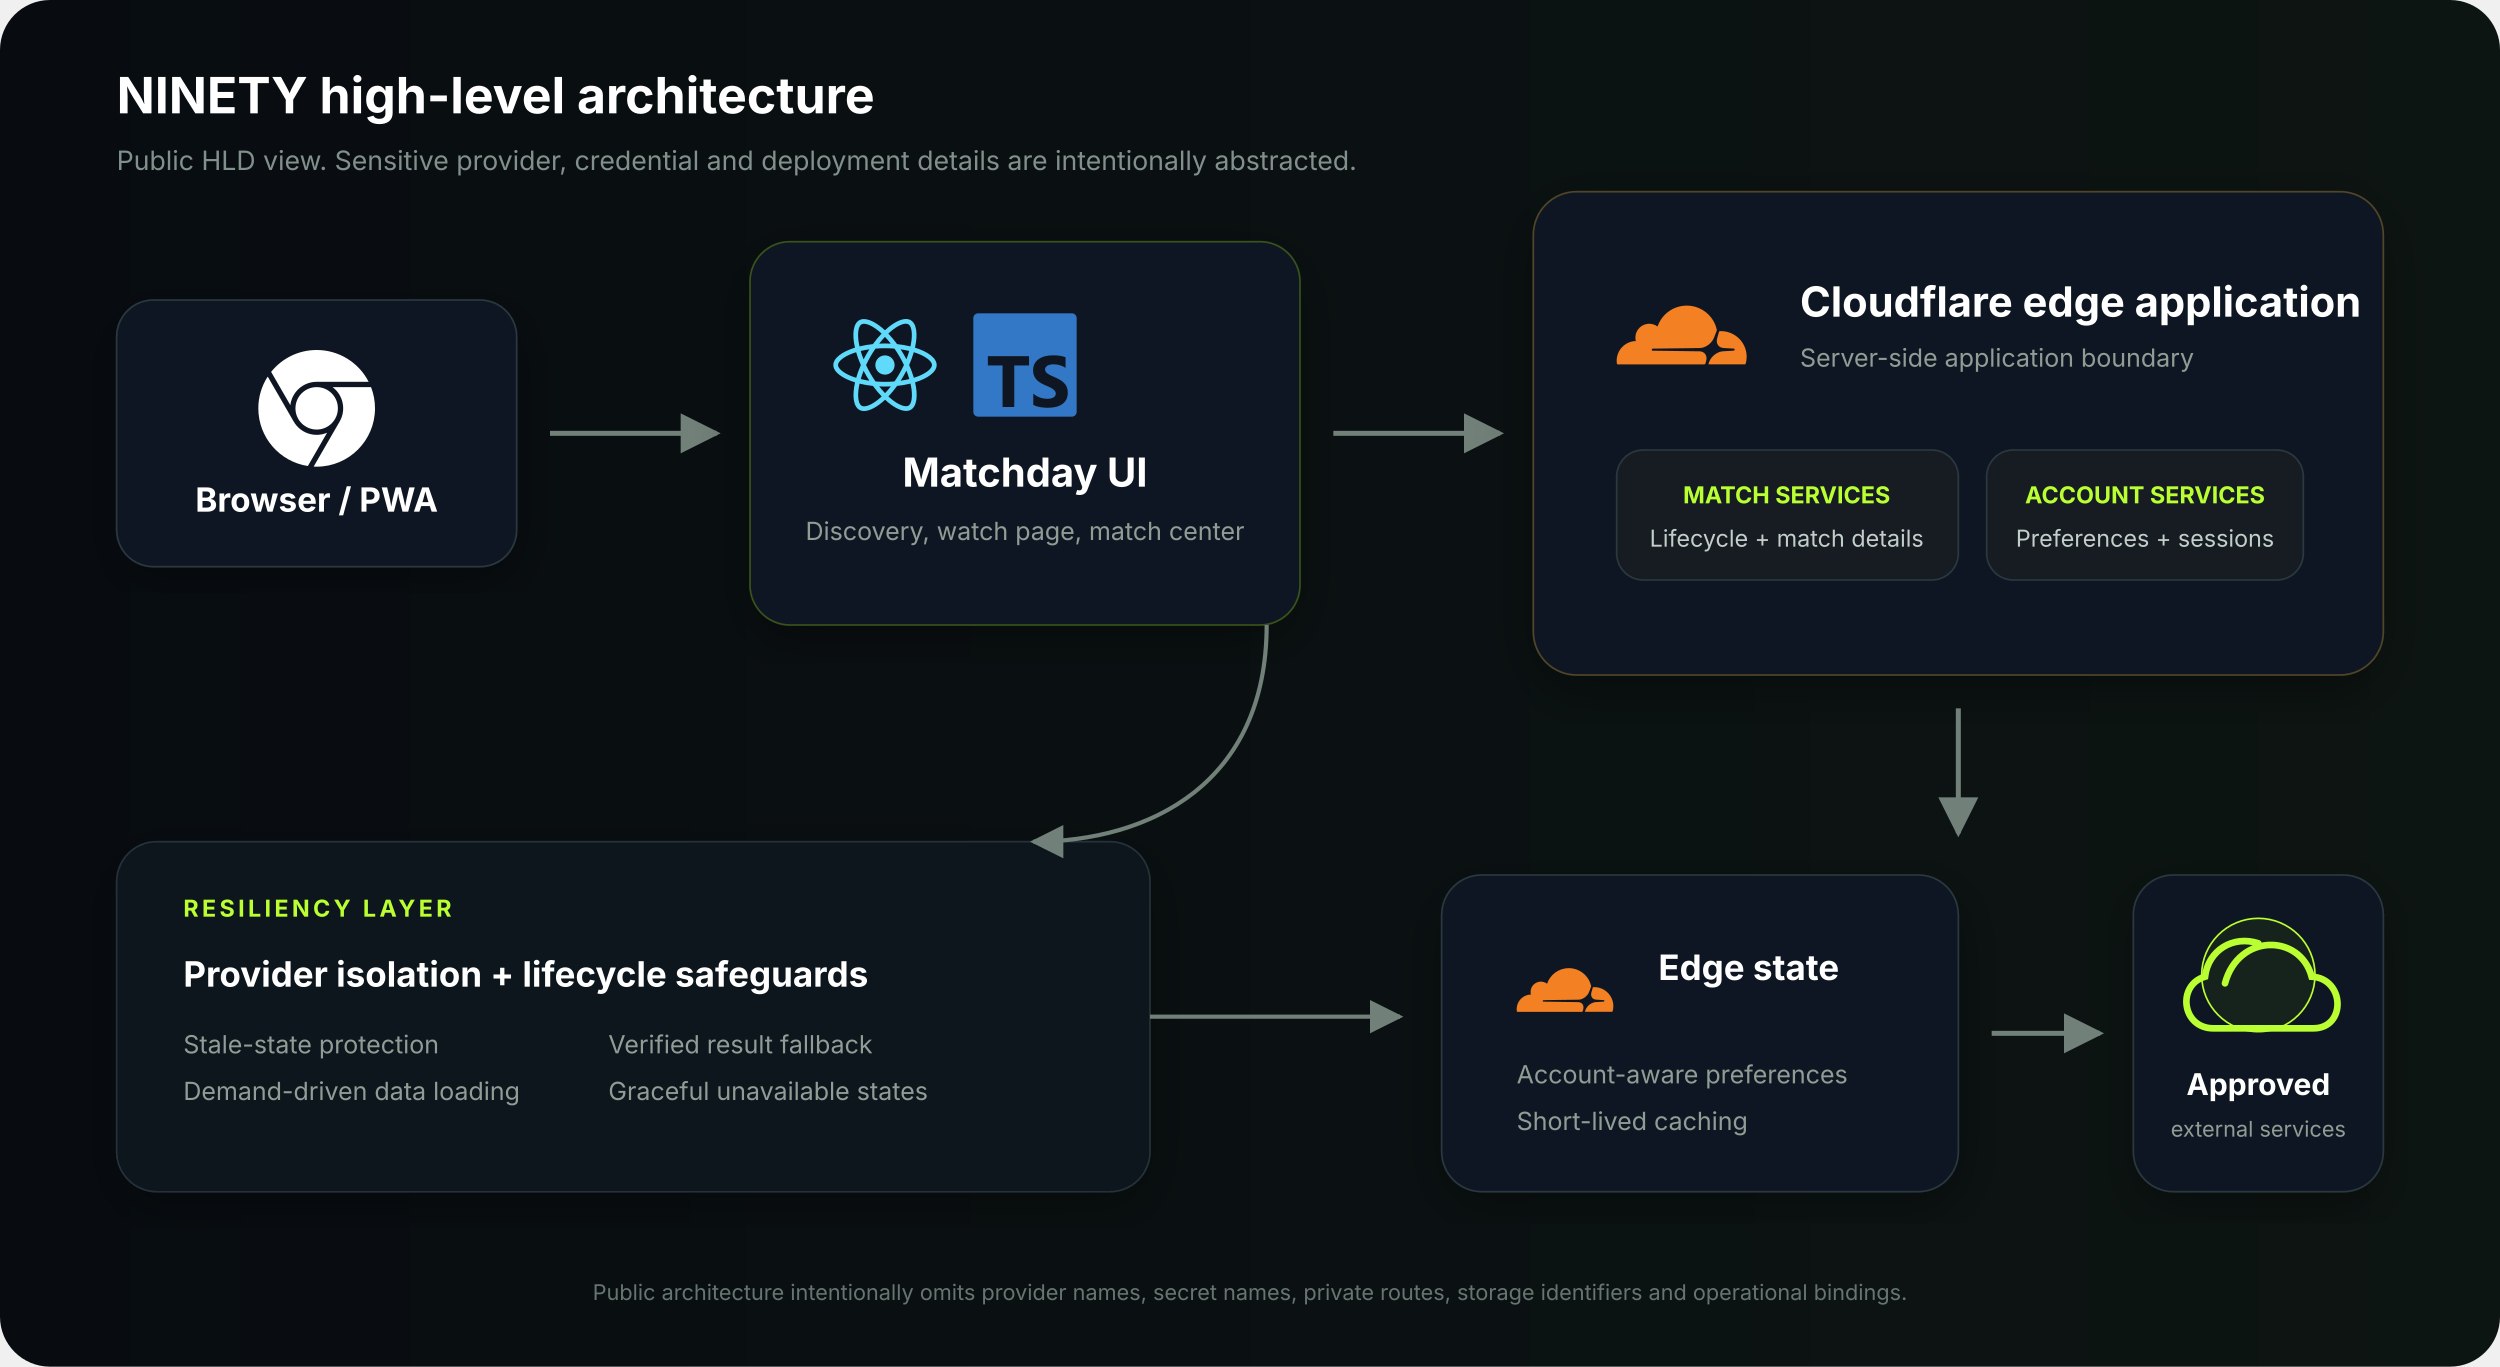
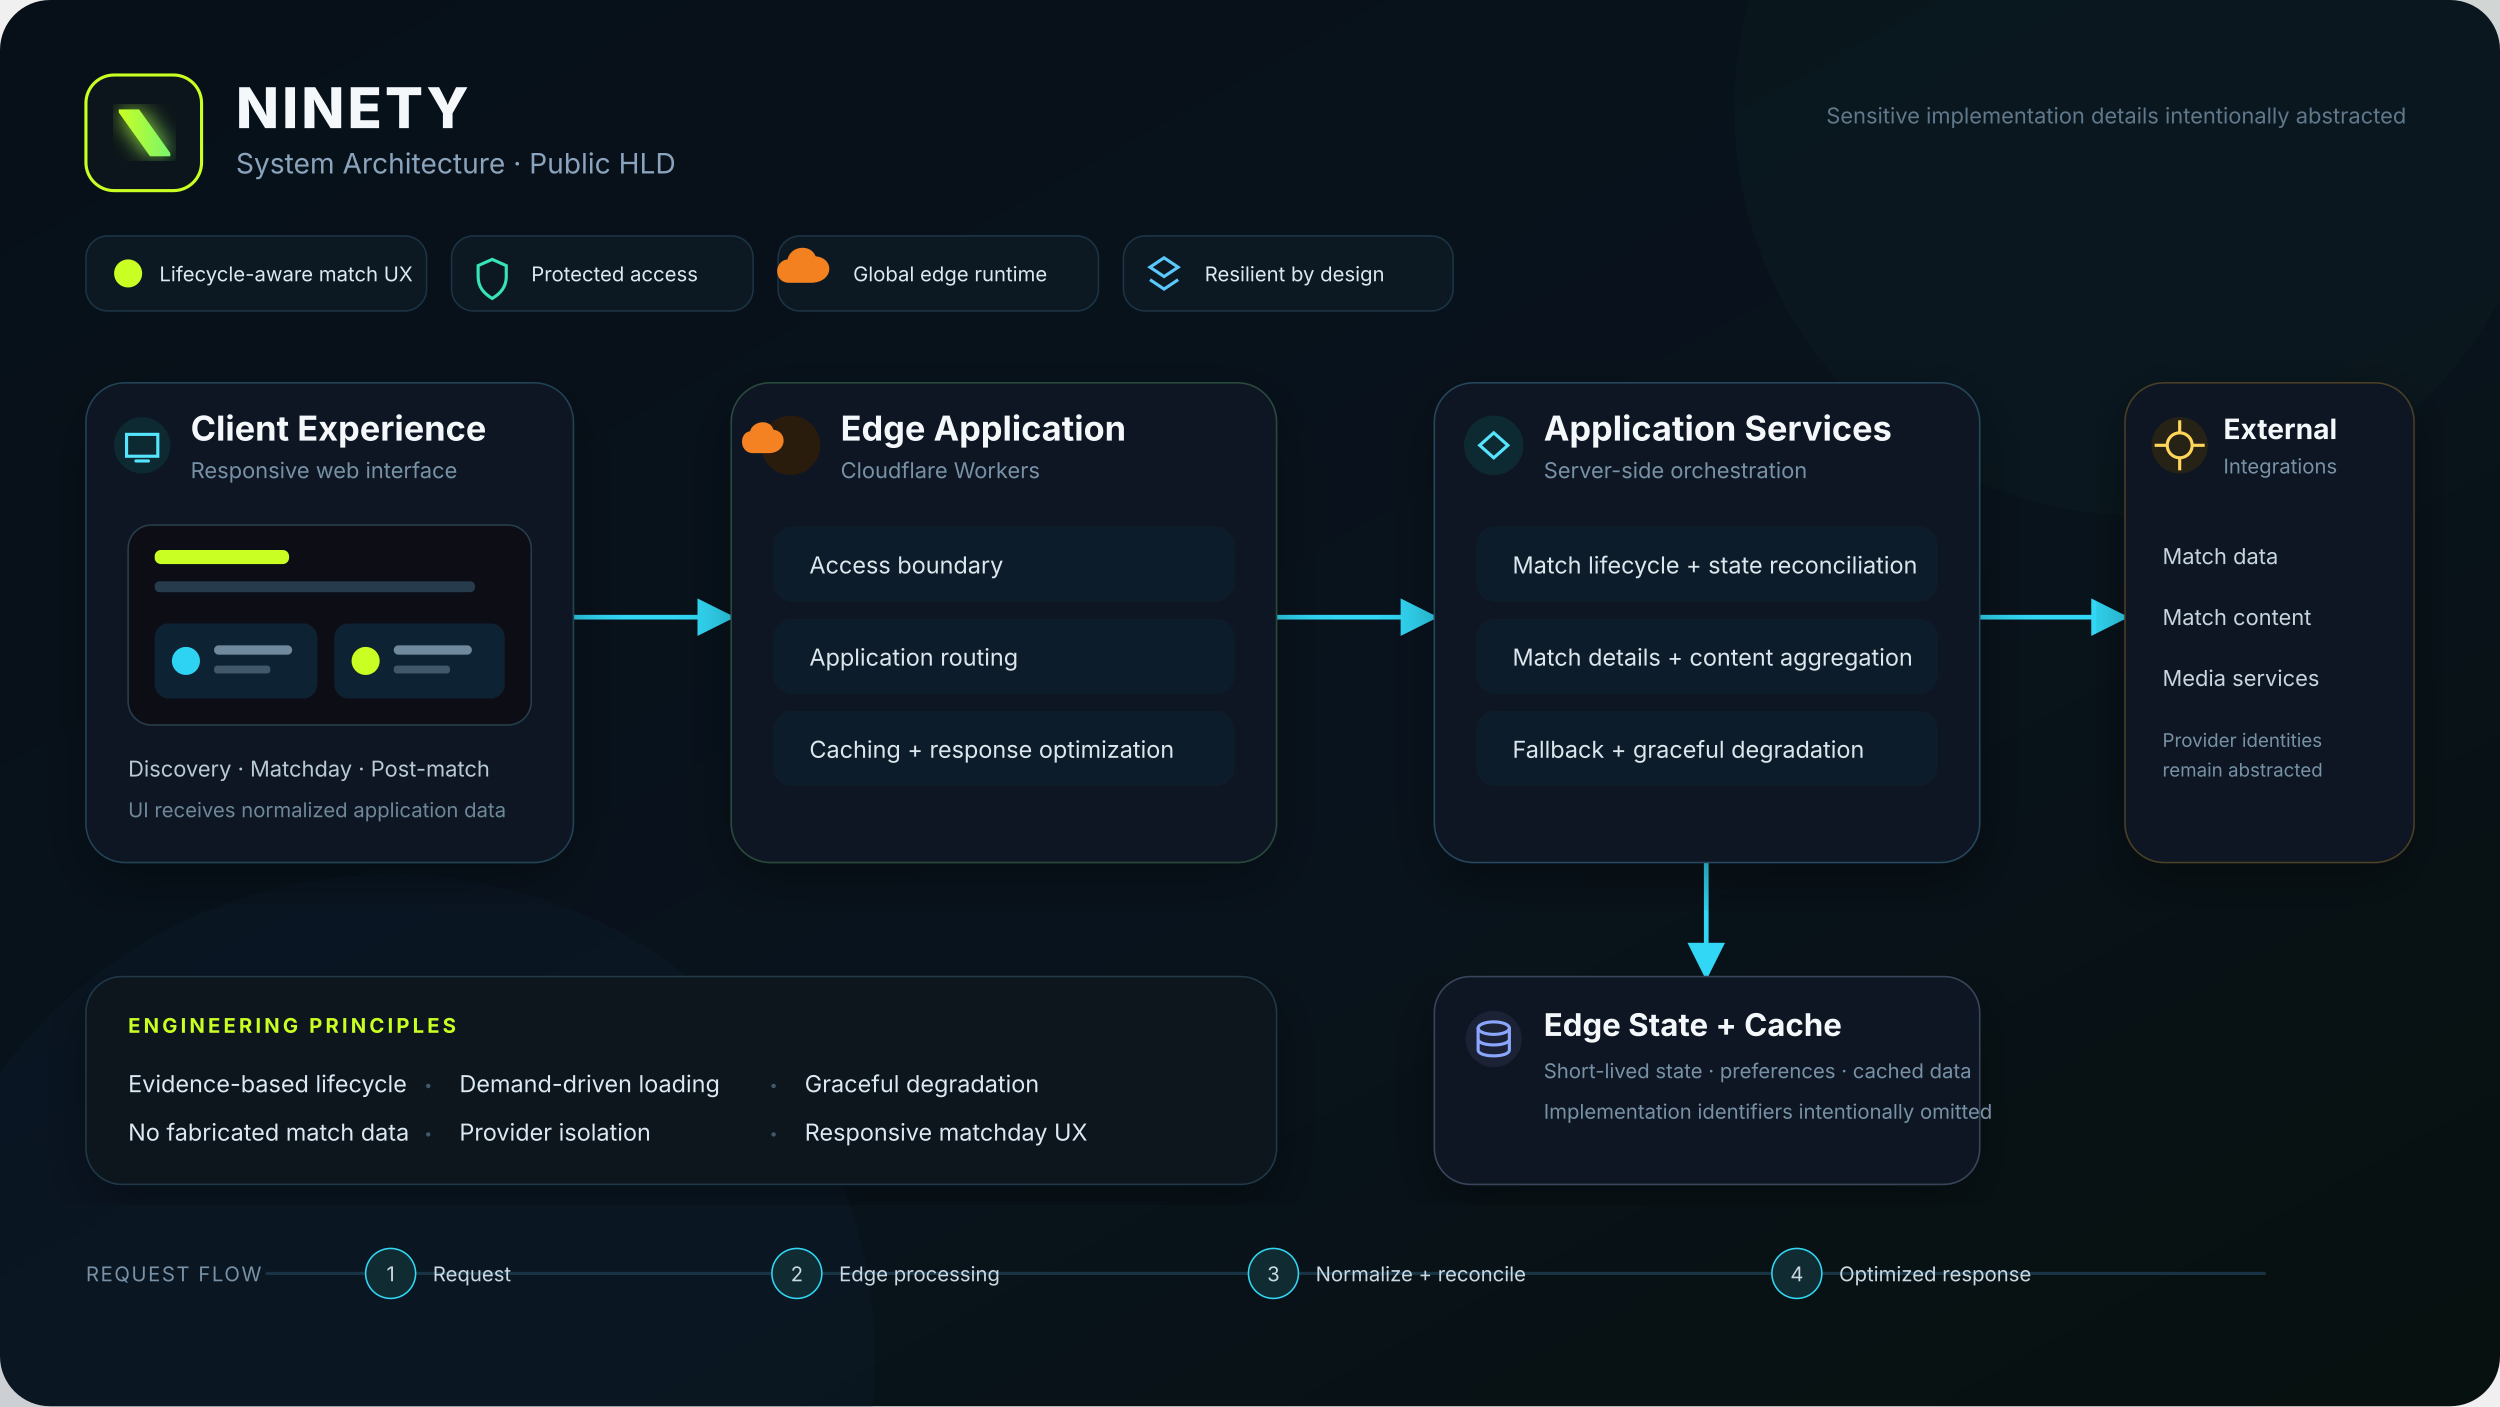
- <svg xmlns="http://www.w3.org/2000/svg" width="1500" height="820" viewBox="0 0 1500 820">
+ <svg xmlns="http://www.w3.org/2000/svg" width="1600" height="900" viewBox="0 0 1600 900">
  <defs>
-     <linearGradient id="bg2" x1="0" x2="1">
-       <stop offset="0" stop-color="#080c11" />
-       <stop offset="1" stop-color="#0d1512" />
+     <linearGradient id="bg" x1="0" y1="0" x2="1" y2="1">
+       <stop stop-color="#071018" />
+       <stop offset=".55" stop-color="#09131d" />
+       <stop offset="1" stop-color="#07110f" />
    </linearGradient>
-     <filter id="shadow2">
-       <feDropShadow dx="0" dy="10" stdDeviation="16" flood-color="#000" flood-opacity=".35" />
+     <linearGradient id="lime" x1="0" x2="1">
+       <stop stop-color="#c9ff22" />
+       <stop offset="1" stop-color="#79f56d" />
+     </linearGradient>
+     <linearGradient id="blue" x1="0" x2="1">
+       <stop stop-color="#16d9ff" />
+       <stop offset="1" stop-color="#6b8cff" />
+     </linearGradient>
+     <filter id="glow">
+       <feGaussianBlur stdDeviation="7" result="b" />
+       <feMerge>
+         <feMergeNode in="b" />
+         <feMergeNode in="SourceGraphic" />
+       </feMerge>
    </filter>
-     <marker id="arr2" viewBox="0 0 10 10" refX="9" refY="5" markerWidth="8" markerHeight="8" orient="auto">
-       <path d="M0 0L10 5L0 10z" fill="#718078" />
+     <filter id="shadow">
+       <feDropShadow dx="0" dy="12" stdDeviation="18" flood-opacity=".34" />
+     </filter>
+     <marker id="arrow" viewBox="0 0 10 10" refX="9" refY="5" markerWidth="8" markerHeight="8" orient="auto">
+       <path d="M0 0L10 5L0 10z" fill="#31d7f4" />
    </marker>
  </defs>
-   <rect width="1500" height="820" rx="30" fill="url(#bg2)" />
-   <text x="70" y="68" fill="#fff" font-family="Inter,Arial,sans-serif" font-size="30" font-weight="700">NINETY high-level architecture</text>
-   <text x="70" y="102" fill="#81908a" font-family="Inter,Arial,sans-serif" font-size="16">Public HLD view. Sensitive provider, credential and deployment details are intentionally abstracted.</text>
-   <g filter="url(#shadow2)">
-     <rect x="70" y="180" width="240" height="160" rx="22" fill="#111820" stroke="#2b3740" />
-     <g transform="translate(155 210) scale(2.9167)">
-       <path fill="#ffffff" d="M12 0C8.21 0 4.831 1.757 2.632 4.501l3.953 6.848A5.454 5.454 0 0 1 12 6.545h10.691A12 12 0 0 0 12 0zM1.931 5.47A11.943 11.943 0 0 0 0 12c0 6.012 4.42 10.991 10.189 11.864l3.953-6.847a5.45 5.45 0 0 1-6.865-2.29zm13.342 2.166a5.446 5.446 0 0 1 1.45 7.09l.002.001h-.002l-5.344 9.257c.206.01.413.016.621.016 6.627 0 12-5.373 12-12 0-1.54-.29-3.011-.818-4.364zM12 16.364a4.364 4.364 0 1 1 0-8.728 4.364 4.364 0 0 1 0 8.728Z" />
-     </g>
-     <text x="190" y="307" text-anchor="middle" fill="#fff" font-family="Inter,Arial,sans-serif" font-size="20" font-weight="700">Browser / PWA</text>
+   <rect width="1600" height="900" rx="32" fill="url(#bg)" />
+   <circle cx="1370" cy="70" r="260" fill="#12302b" opacity=".14" />
+   <circle cx="250" cy="870" r="310" fill="#0b2940" opacity=".16" />
+   <rect x="55" y="48" width="74" height="74" rx="18" fill="#0c151b" stroke="#c9ff22" stroke-width="2" />
+   <path d="M76 98V70h13l20 28V70h0v30H96L76 72v26z" fill="url(#lime)" filter="url(#glow)" />
+   <text x="151" y="82" fill="#f5f8fb" font-family="Inter,Arial,sans-serif" font-size="36" font-weight="800" letter-spacing="2">NINETY</text>
+   <text x="151" y="111" fill="#8ba4bd" font-family="Inter,Arial,sans-serif" font-size="18">System Architecture · Public HLD</text>
+   <text x="1540" y="79" text-anchor="end" fill="#60788c" font-family="Inter,Arial,sans-serif" font-size="14">Sensitive implementation details intentionally abstracted</text>
+   <g font-family="Inter,Arial,sans-serif" font-size="13" fill="#dce8f2">
+     <rect x="55" y="151" width="218" height="48" rx="14" fill="#0c1822" stroke="#1c3445" />
+     <circle cx="82" cy="175" r="9" fill="#c9ff22" />
+     <text x="102" y="180">Lifecycle-aware match UX</text>
+     <rect x="289" y="151" width="193" height="48" rx="14" fill="#0c1822" stroke="#1c3445" />
+     <path d="M315 166l9 4v7c0 7-4 11-9 14-5-3-9-7-9-14v-7z" fill="none" stroke="#36e4b5" stroke-width="2" />
+     <text x="340" y="180">Protected access</text>
+     <rect x="498" y="151" width="205" height="48" rx="14" fill="#0c1822" stroke="#1c3445" />
+     <path d="M520 181c14-1 14-16 2-17-3-8-16-7-18 2-9 1-9 15 1 15z" fill="#f48120" />
+     <text x="546" y="180">Global edge runtime</text>
+     <rect x="719" y="151" width="211" height="48" rx="14" fill="#0c1822" stroke="#1c3445" />
+     <path d="M745 165l9 6-9 6-9-6zM736 179l9 6 9-6" fill="none" stroke="#5ac8fa" stroke-width="2" />
+     <text x="771" y="180">Resilient by design</text>
  </g>
-   <path d="M330 260H430" stroke="#718078" stroke-width="3" marker-end="url(#arr2)" />
-   <g filter="url(#shadow2)">
-     <rect x="450" y="145" width="330" height="230" rx="24" fill="#101820" stroke="#38521f" />
-     <g transform="translate(500 188) scale(2.5833)">
-       <path fill="#61DAFB" d="M14.23 12.004a2.236 2.236 0 0 1-2.235 2.236 2.236 2.236 0 0 1-2.236-2.236 2.236 2.236 0 0 1 2.235-2.236 2.236 2.236 0 0 1 2.236 2.236zm2.648-10.69c-1.346 0-3.107.96-4.888 2.622-1.78-1.653-3.542-2.602-4.887-2.602-.41 0-.783.093-1.106.278-1.375.793-1.683 3.264-.973 6.365C1.98 8.917 0 10.42 0 12.004c0 1.59 1.99 3.097 5.043 4.03-.704 3.113-.39 5.588.988 6.38.32.187.69.275 1.102.275 1.345 0 3.107-.96 4.888-2.624 1.78 1.654 3.542 2.603 4.887 2.603.41 0 .783-.09 1.106-.275 1.374-.792 1.683-3.263.973-6.365C22.02 15.096 24 13.59 24 12.004c0-1.59-1.99-3.097-5.043-4.032.704-3.11.39-5.587-.988-6.38-.318-.184-.688-.277-1.092-.278zm-.005 1.09v.006c.225 0 .406.044.558.127.666.382.955 1.835.73 3.704-.054.46-.142.945-.25 1.44-.96-.236-2.006-.417-3.107-.534-.66-.905-1.345-1.727-2.035-2.447 1.592-1.48 3.087-2.292 4.105-2.295zm-9.77.02c1.012 0 2.514.808 4.11 2.28-.686.72-1.37 1.537-2.02 2.442-1.107.117-2.154.298-3.113.538-.112-.49-.195-.964-.254-1.42-.23-1.868.054-3.32.714-3.707.19-.09.4-.127.563-.132zm4.882 3.05c.455.468.91.992 1.36 1.564-.44-.02-.89-.034-1.345-.034-.46 0-.915.01-1.36.034.44-.572.895-1.096 1.345-1.565zM12 8.1c.74 0 1.477.034 2.202.093.406.582.802 1.203 1.183 1.86.372.64.71 1.29 1.018 1.946-.308.655-.646 1.31-1.013 1.95-.38.66-.773 1.288-1.18 1.87-.728.063-1.466.098-2.21.098-.74 0-1.477-.035-2.202-.093-.406-.582-.802-1.204-1.183-1.86-.372-.64-.71-1.29-1.018-1.946.303-.657.646-1.313 1.013-1.954.38-.66.773-1.286 1.18-1.868.728-.064 1.466-.098 2.21-.098zm-3.635.254c-.24.377-.48.763-.704 1.16-.225.39-.435.782-.635 1.174-.265-.656-.49-1.31-.676-1.947.64-.15 1.315-.283 2.015-.386zm7.26 0c.695.103 1.365.23 2.006.387-.18.632-.405 1.282-.66 1.933-.2-.39-.41-.783-.64-1.174-.225-.392-.465-.774-.705-1.146zm3.063.675c.484.15.944.317 1.375.498 1.732.74 2.852 1.708 2.852 2.476-.005.768-1.125 1.74-2.857 2.475-.42.18-.88.342-1.355.493-.28-.958-.646-1.956-1.1-2.98.45-1.017.81-2.01 1.085-2.964zm-13.395.004c.278.96.645 1.957 1.1 2.98-.45 1.017-.812 2.01-1.086 2.964-.484-.15-.944-.318-1.37-.5-1.732-.737-2.852-1.706-2.852-2.474 0-.768 1.12-1.742 2.852-2.476.42-.18.88-.342 1.356-.494zm11.678 4.28c.265.657.49 1.312.676 1.948-.64.157-1.316.29-2.016.39.24-.375.48-.762.705-1.158.225-.39.435-.788.636-1.18zm-9.945.02c.2.392.41.783.64 1.175.23.39.465.772.705 1.143-.695-.102-1.365-.23-2.006-.386.18-.63.406-1.282.66-1.933zM17.92 16.32c.112.493.2.968.254 1.423.23 1.868-.054 3.32-.714 3.708-.147.09-.338.128-.563.128-1.012 0-2.514-.807-4.11-2.28.686-.72 1.37-1.536 2.02-2.44 1.107-.118 2.154-.3 3.113-.54zm-11.83.01c.96.234 2.006.415 3.107.532.66.905 1.345 1.727 2.035 2.446-1.595 1.483-3.092 2.295-4.11 2.295-.22-.005-.406-.05-.553-.132-.666-.38-.955-1.834-.73-3.703.054-.46.142-.944.25-1.438zm4.56.64c.44.02.89.034 1.345.034.46 0 .915-.01 1.36-.034-.44.572-.895 1.095-1.345 1.565-.455-.47-.91-.993-1.36-1.565z" />
-     </g>
-     <g transform="translate(584 188) scale(2.5833)">
-       <path fill="#3178C6" d="M1.125 0C.502 0 0 .502 0 1.125v21.75C0 23.498.502 24 1.125 24h21.75c.623 0 1.125-.502 1.125-1.125V1.125C24 .502 23.498 0 22.875 0zm17.363 9.75c.612 0 1.154.037 1.627.111a6.38 6.38 0 0 1 1.306.34v2.458a3.95 3.95 0 0 0-.643-.361 5.093 5.093 0 0 0-.717-.26 5.453 5.453 0 0 0-1.426-.2c-.3 0-.573.028-.819.086a2.1 2.1 0 0 0-.623.242c-.17.104-.3.229-.393.374a.888.888 0 0 0-.14.49c0 .196.053.373.156.529.104.156.252.304.443.444s.423.276.696.41c.273.135.582.274.926.416.47.197.892.407 1.266.628.374.222.695.473.963.753.268.279.472.598.614.957.142.359.214.776.214 1.253 0 .657-.125 1.21-.373 1.656a3.033 3.033 0 0 1-1.012 1.085 4.38 4.38 0 0 1-1.487.596c-.566.12-1.163.18-1.79.18a9.916 9.916 0 0 1-1.84-.164 5.544 5.544 0 0 1-1.512-.493v-2.63a5.033 5.033 0 0 0 3.237 1.2c.333 0 .624-.03.872-.09.249-.06.456-.144.623-.25.166-.108.29-.234.373-.38a1.023 1.023 0 0 0-.074-1.089 2.12 2.12 0 0 0-.537-.5 5.597 5.597 0 0 0-.807-.444 27.72 27.72 0 0 0-1.007-.436c-.918-.383-1.602-.852-2.053-1.405-.45-.553-.676-1.222-.676-2.005 0-.614.123-1.141.369-1.582.246-.441.58-.804 1.004-1.089a4.494 4.494 0 0 1 1.47-.629 7.536 7.536 0 0 1 1.77-.201zm-15.113.188h9.563v2.166H9.506v9.646H6.789v-9.646H3.375z" />
-     </g>
-     <text x="615" y="292" text-anchor="middle" fill="#fff" font-family="Inter,Arial,sans-serif" font-size="24" font-weight="700">Matchday UI</text>
-     <text x="615" y="324" text-anchor="middle" fill="#8f9d97" font-family="Inter,Arial,sans-serif" font-size="15">Discovery, watch page, match center</text>
+   <path d="M367 395H468" stroke="#31d7f4" stroke-width="3" marker-end="url(#arrow)" />
+   <path d="M817 395H918" stroke="#31d7f4" stroke-width="3" marker-end="url(#arrow)" />
+   <path d="M1267 395H1360" stroke="#31d7f4" stroke-width="3" marker-end="url(#arrow)" />
+   <path d="M1092 551V625" stroke="#31d7f4" stroke-width="3" marker-end="url(#arrow)" />
+   <g filter="url(#shadow)">
+     <rect x="55" y="245" width="312" height="307" rx="25" fill="#0c1721" stroke="#234257" />
+     <circle cx="91" cy="285" r="18" fill="#102b32" />
+     <path d="M81 278h20v14H81zM87 295h8" fill="none" stroke="#55e5ff" stroke-width="2" stroke-linecap="round" />
+     <text x="122" y="282" fill="#f5f8fb" font-family="Inter,Arial,sans-serif" font-size="22" font-weight="700">Client Experience</text>
+     <text x="122" y="306" fill="#7891a6" font-family="Inter,Arial,sans-serif" font-size="14">Responsive web interface</text>
+     <rect x="82" y="336" width="258" height="128" rx="15" fill="#071018" stroke="#2a3d4b" />
+     <rect x="99" y="352" width="86" height="9" rx="4" fill="#c9ff22" />
+     <rect x="99" y="372" width="205" height="7" rx="3" fill="#263b4b" />
+     <rect x="99" y="399" width="104" height="48" rx="9" fill="#102230" />
+     <circle cx="119" cy="423" r="9" fill="#2fd2f2" />
+     <rect x="137" y="413" width="50" height="6" rx="3" fill="#70899d" />
+     <rect x="137" y="426" width="36" height="5" rx="2" fill="#40586b" />
+     <rect x="214" y="399" width="109" height="48" rx="9" fill="#102230" />
+     <circle cx="234" cy="423" r="9" fill="#c9ff22" />
+     <rect x="252" y="413" width="50" height="6" rx="3" fill="#70899d" />
+     <rect x="252" y="426" width="36" height="5" rx="2" fill="#40586b" />
+     <text x="82" y="497" fill="#b9c9d6" font-family="Inter,Arial,sans-serif" font-size="14">Discovery · Matchday · Post-match</text>
+     <text x="82" y="523" fill="#6f879a" font-family="Inter,Arial,sans-serif" font-size="13">UI receives normalized application data</text>
  </g>
-   <path d="M800 260H900" stroke="#718078" stroke-width="3" marker-end="url(#arr2)" />
-   <g filter="url(#shadow2)">
-     <rect x="920" y="115" width="510" height="290" rx="26" fill="#101820" stroke="#514529" />
-     <g transform="translate(970 162) scale(3.25)">
-       <path fill="#F38020" d="M16.509 16.845c.147-.507.091-.971-.155-1.315-.225-.316-.605-.499-1.062-.52l-8.659-.112a.156.156 0 0 1-.133-.071c-.028-.042-.035-.099-.021-.155.028-.084.112-.148.204-.156l8.736-.112c1.035-.049 2.16-.887 2.554-1.914l.499-1.301c.021-.056.029-.113.015-.168-.562-2.546-2.835-4.445-5.55-4.445-2.504 0-4.628 1.618-5.388 3.861-.493-.366-1.119-.562-1.794-.499-1.203.119-2.167 1.083-2.286 2.286-.028.31-.007.613.064.894C1.568 13.171 0 14.775 0 16.752c0 .175.014.351.035.527.014.083.084.147.169.147h15.981c.091 0 .176-.065.203-.155l.12-.427zm2.757-5.563c-.077 0-.161 0-.238.011-.057 0-.105.042-.127.098l-.338 1.174c-.147.507-.092.971.154 1.316.226.316.606.498 1.062.519l1.844.113c.056 0 .105.026.133.07.028.043.035.107.021.156-.028.084-.113.148-.204.155l-1.921.112c-1.041.049-2.158.887-2.553 1.914l-.141.358c-.028.071.021.142.099.142h6.598c.077 0 .147-.049.169-.126.112-.408.176-.837.176-1.28 0-2.603-2.125-4.727-4.734-4.727" />
-     </g>
-     <text x="1080" y="190" fill="#fff" font-family="Inter,Arial,sans-serif" font-size="25" font-weight="700">Cloudflare edge application</text>
-     <text x="1080" y="220" fill="#8f9d97" font-family="Inter,Arial,sans-serif" font-size="15">Server-side application boundary</text>
-     <rect x="970" y="270" width="205" height="78" rx="16" fill="#141d24" stroke="#2b3740" />
-     <text x="1072" y="302" text-anchor="middle" fill="#baff32" font-family="Inter,Arial,sans-serif" font-size="14" font-weight="700">MATCH SERVICES</text>
-     <text x="1072" y="328" text-anchor="middle" fill="#c4cec9" font-family="Inter,Arial,sans-serif" font-size="14">Lifecycle + match details</text>
-     <rect x="1192" y="270" width="190" height="78" rx="16" fill="#141d24" stroke="#2b3740" />
-     <text x="1287" y="302" text-anchor="middle" fill="#baff32" font-family="Inter,Arial,sans-serif" font-size="14" font-weight="700">ACCOUNT SERVICES</text>
-     <text x="1287" y="328" text-anchor="middle" fill="#c4cec9" font-family="Inter,Arial,sans-serif" font-size="14">Preferences + sessions</text>
+   <g filter="url(#shadow)">
+     <rect x="468" y="245" width="349" height="307" rx="25" fill="#0c1721" stroke="#2b4a3c" />
+     <circle cx="506" cy="285" r="19" fill="#2a1b10" />
+     <path d="M493 290c11-1 11-14 2-15-2-7-13-6-15 1-7 1-7 13 1 14z" fill="#f48120" />
+     <text x="538" y="282" fill="#f5f8fb" font-family="Inter,Arial,sans-serif" font-size="22" font-weight="700">Edge Application</text>
+     <text x="538" y="306" fill="#7891a6" font-family="Inter,Arial,sans-serif" font-size="14">Cloudflare Workers</text>
+     <rect x="495" y="337" width="295" height="48" rx="12" fill="#101f29" />
+     <text x="518" y="367" fill="#dbe6ee" font-family="Inter,Arial,sans-serif" font-size="15">Access boundary</text>
+     <rect x="495" y="396" width="295" height="48" rx="12" fill="#101f29" />
+     <text x="518" y="426" fill="#dbe6ee" font-family="Inter,Arial,sans-serif" font-size="15">Application routing</text>
+     <rect x="495" y="455" width="295" height="48" rx="12" fill="#101f29" />
+     <text x="518" y="485" fill="#dbe6ee" font-family="Inter,Arial,sans-serif" font-size="15">Caching + response optimization</text>
  </g>
-   <path d="M1175 425V500" stroke="#718078" stroke-width="3" marker-end="url(#arr2)" />
-   <g filter="url(#shadow2)">
-     <rect x="865" y="525" width="310" height="190" rx="24" fill="#101820" stroke="#2b3740" />
-     <g transform="translate(910 565) scale(2.4167)">
-       <path fill="#F38020" d="M16.509 16.845c.147-.507.091-.971-.155-1.315-.225-.316-.605-.499-1.062-.52l-8.659-.112a.156.156 0 0 1-.133-.071c-.028-.042-.035-.099-.021-.155.028-.084.112-.148.204-.156l8.736-.112c1.035-.049 2.16-.887 2.554-1.914l.499-1.301c.021-.056.029-.113.015-.168-.562-2.546-2.835-4.445-5.55-4.445-2.504 0-4.628 1.618-5.388 3.861-.493-.366-1.119-.562-1.794-.499-1.203.119-2.167 1.083-2.286 2.286-.028.31-.007.613.064.894C1.568 13.171 0 14.775 0 16.752c0 .175.014.351.035.527.014.083.084.147.169.147h15.981c.091 0 .176-.065.203-.155l.12-.427zm2.757-5.563c-.077 0-.161 0-.238.011-.057 0-.105.042-.127.098l-.338 1.174c-.147.507-.092.971.154 1.316.226.316.606.498 1.062.519l1.844.113c.056 0 .105.026.133.07.028.043.035.107.021.156-.028.084-.113.148-.204.155l-1.921.112c-1.041.049-2.158.887-2.553 1.914l-.141.358c-.028.071.021.142.099.142h6.598c.077 0 .147-.049.169-.126.112-.408.176-.837.176-1.28 0-2.603-2.125-4.727-4.734-4.727" />
-     </g>
-     <text x="995" y="588" fill="#fff" font-family="Inter,Arial,sans-serif" font-size="21" font-weight="700">Edge state</text>
-     <text x="910" y="650" fill="#8f9d97" font-family="Inter,Arial,sans-serif" font-size="15">Account-aware preferences</text>
-     <text x="910" y="678" fill="#8f9d97" font-family="Inter,Arial,sans-serif" font-size="15">Short-lived caching</text>
+   <g filter="url(#shadow)">
+     <rect x="918" y="245" width="349" height="307" rx="25" fill="#0c1721" stroke="#27465c" />
+     <circle cx="956" cy="285" r="19" fill="#102b32" />
+     <path d="M947 285l9-8 9 8-9 8z" fill="none" stroke="#55e5ff" stroke-width="2" />
+     <text x="988" y="282" fill="#f5f8fb" font-family="Inter,Arial,sans-serif" font-size="22" font-weight="700">Application Services</text>
+     <text x="988" y="306" fill="#7891a6" font-family="Inter,Arial,sans-serif" font-size="14">Server-side orchestration</text>
+     <rect x="945" y="337" width="295" height="48" rx="12" fill="#101f29" />
+     <text x="968" y="367" fill="#dbe6ee" font-family="Inter,Arial,sans-serif" font-size="15">Match lifecycle + state reconciliation</text>
+     <rect x="945" y="396" width="295" height="48" rx="12" fill="#101f29" />
+     <text x="968" y="426" fill="#dbe6ee" font-family="Inter,Arial,sans-serif" font-size="15">Match details + content aggregation</text>
+     <rect x="945" y="455" width="295" height="48" rx="12" fill="#101f29" />
+     <text x="968" y="485" fill="#dbe6ee" font-family="Inter,Arial,sans-serif" font-size="15">Fallback + graceful degradation</text>
  </g>
-   <path d="M1195 620H1260" stroke="#718078" stroke-width="3" marker-end="url(#arr2)" />
-   <g filter="url(#shadow2)">
-     <rect x="1280" y="525" width="150" height="190" rx="24" fill="#101820" stroke="#2b3740" />
-     <circle cx="1355" cy="585" r="34" fill="#17211c" stroke="#baff32" />
-     <path d="M1335 590c8-30 45-30 52-4 20 1 21 31 1 31h-60c-19 0-22-26-5-31 2-16 17-25 32-20" fill="none" stroke="#baff32" stroke-width="4" stroke-linecap="round" />
-     <text x="1355" y="657" text-anchor="middle" fill="#fff" font-family="Inter,Arial,sans-serif" font-size="18" font-weight="700">Approved</text>
-     <text x="1355" y="682" text-anchor="middle" fill="#8f9d97" font-family="Inter,Arial,sans-serif" font-size="13">external services</text>
+   <g filter="url(#shadow)">
+     <rect x="1360" y="245" width="185" height="307" rx="25" fill="#0c1721" stroke="#4a3f28" />
+     <circle cx="1395" cy="285" r="18" fill="#272319" />
+     <circle cx="1395" cy="285" r="8" fill="none" stroke="#ffd65a" stroke-width="2" />
+     <path d="M1395 269v8M1395 293v8M1379 285h8M1403 285h8" stroke="#ffd65a" stroke-width="2" />
+     <text x="1423" y="281" fill="#f5f8fb" font-family="Inter,Arial,sans-serif" font-size="18" font-weight="700">External</text>
+     <text x="1423" y="303" fill="#7891a6" font-family="Inter,Arial,sans-serif" font-size="13">Integrations</text>
+     <text x="1384" y="361" fill="#c7d5df" font-family="Inter,Arial,sans-serif" font-size="14">Match data</text>
+     <text x="1384" y="400" fill="#c7d5df" font-family="Inter,Arial,sans-serif" font-size="14">Match content</text>
+     <text x="1384" y="439" fill="#c7d5df" font-family="Inter,Arial,sans-serif" font-size="14">Media services</text>
+     <text x="1384" y="478" fill="#7891a6" font-family="Inter,Arial,sans-serif" font-size="12">Provider identities</text>
+     <text x="1384" y="497" fill="#7891a6" font-family="Inter,Arial,sans-serif" font-size="12">remain abstracted</text>
  </g>
-   <g filter="url(#shadow2)">
-     <rect x="70" y="505" width="620" height="210" rx="24" fill="#0e151b" stroke="#26323b" />
-     <text x="110" y="550" fill="#baff32" font-family="Inter,Arial,sans-serif" font-size="14" font-weight="700" letter-spacing="2">RESILIENCY LAYER</text>
-     <text x="110" y="592" fill="#fff" font-family="Inter,Arial,sans-serif" font-size="21" font-weight="700">Provider isolation + lifecycle safeguards</text>
-     <text x="110" y="632" fill="#8f9d97" font-family="Inter,Arial,sans-serif" font-size="15">Stale-state protection</text>
-     <text x="110" y="660" fill="#8f9d97" font-family="Inter,Arial,sans-serif" font-size="15">Demand-driven data loading</text>
-     <text x="365" y="632" fill="#8f9d97" font-family="Inter,Arial,sans-serif" font-size="15">Verified result fallback</text>
-     <text x="365" y="660" fill="#8f9d97" font-family="Inter,Arial,sans-serif" font-size="15">Graceful unavailable states</text>
+   <g filter="url(#shadow)">
+     <rect x="918" y="625" width="349" height="133" rx="23" fill="#0c1721" stroke="#39455a" />
+     <circle cx="956" cy="665" r="18" fill="#1c2134" />
+     <ellipse cx="956" cy="658" rx="10" ry="4" fill="none" stroke="#8ba6ff" stroke-width="2" />
+     <path d="M946 658v14c0 5 20 5 20 0v-14M946 665c0 5 20 5 20 0" fill="none" stroke="#8ba6ff" stroke-width="2" />
+     <text x="988" y="663" fill="#f5f8fb" font-family="Inter,Arial,sans-serif" font-size="20" font-weight="700">Edge State + Cache</text>
+     <text x="988" y="690" fill="#7891a6" font-family="Inter,Arial,sans-serif" font-size="13">Short-lived state · preferences · cached data</text>
+     <text x="988" y="716" fill="#7891a6" font-family="Inter,Arial,sans-serif" font-size="13">Implementation identifiers intentionally omitted</text>
  </g>
-   <path d="M760 375C760 470 690 505 620 505" stroke="#718078" stroke-width="2.5" fill="none" marker-end="url(#arr2)" />
-   <path d="M690 610H840" stroke="#718078" stroke-width="2.5" marker-end="url(#arr2)" />
-   <text x="750" y="780" text-anchor="middle" fill="#66756f" font-family="Inter,Arial,sans-serif" font-size="13">Public architecture intentionally omits provider names, secret names, private routes, storage identifiers and operational bindings.</text>
+   <g filter="url(#shadow)">
+     <rect x="55" y="625" width="762" height="133" rx="23" fill="#0b161e" stroke="#203847" />
+     <text x="82" y="661" fill="#c9ff22" font-family="Inter,Arial,sans-serif" font-size="13" font-weight="700" letter-spacing="2">ENGINEERING PRINCIPLES</text>
+     <text x="82" y="699" fill="#dce8f2" font-family="Inter,Arial,sans-serif" font-size="15">Evidence-based lifecycle</text>
+     <text x="272" y="699" fill="#3f596b">•</text>
+     <text x="294" y="699" fill="#dce8f2" font-family="Inter,Arial,sans-serif" font-size="15">Demand-driven loading</text>
+     <text x="493" y="699" fill="#3f596b">•</text>
+     <text x="515" y="699" fill="#dce8f2" font-family="Inter,Arial,sans-serif" font-size="15">Graceful degradation</text>
+     <text x="82" y="730" fill="#dce8f2" font-family="Inter,Arial,sans-serif" font-size="15">No fabricated match data</text>
+     <text x="272" y="730" fill="#3f596b">•</text>
+     <text x="294" y="730" fill="#dce8f2" font-family="Inter,Arial,sans-serif" font-size="15">Provider isolation</text>
+     <text x="493" y="730" fill="#3f596b">•</text>
+     <text x="515" y="730" fill="#dce8f2" font-family="Inter,Arial,sans-serif" font-size="15">Responsive matchday UX</text>
+   </g>
+   <text x="55" y="820" fill="#7891a6" font-family="Inter,Arial,sans-serif" font-size="13" letter-spacing="1">REQUEST FLOW</text>
+   <path d="M170 815H1450" stroke="#183444" stroke-width="2" />
+   <g font-family="Inter,Arial,sans-serif" font-size="13" fill="#c9d8e3">
+     <circle cx="250" cy="815" r="16" fill="#102b32" stroke="#31d7f4" />
+     <text x="250" y="820" text-anchor="middle">1</text>
+     <text x="277" y="820">Request</text>
+     <circle cx="510" cy="815" r="16" fill="#102b32" stroke="#31d7f4" />
+     <text x="510" y="820" text-anchor="middle">2</text>
+     <text x="537" y="820">Edge processing</text>
+     <circle cx="815" cy="815" r="16" fill="#102b32" stroke="#31d7f4" />
+     <text x="815" y="820" text-anchor="middle">3</text>
+     <text x="842" y="820">Normalize + reconcile</text>
+     <circle cx="1150" cy="815" r="16" fill="#102b32" stroke="#31d7f4" />
+     <text x="1150" y="820" text-anchor="middle">4</text>
+     <text x="1177" y="820">Optimized response</text>
+   </g>
</svg>
